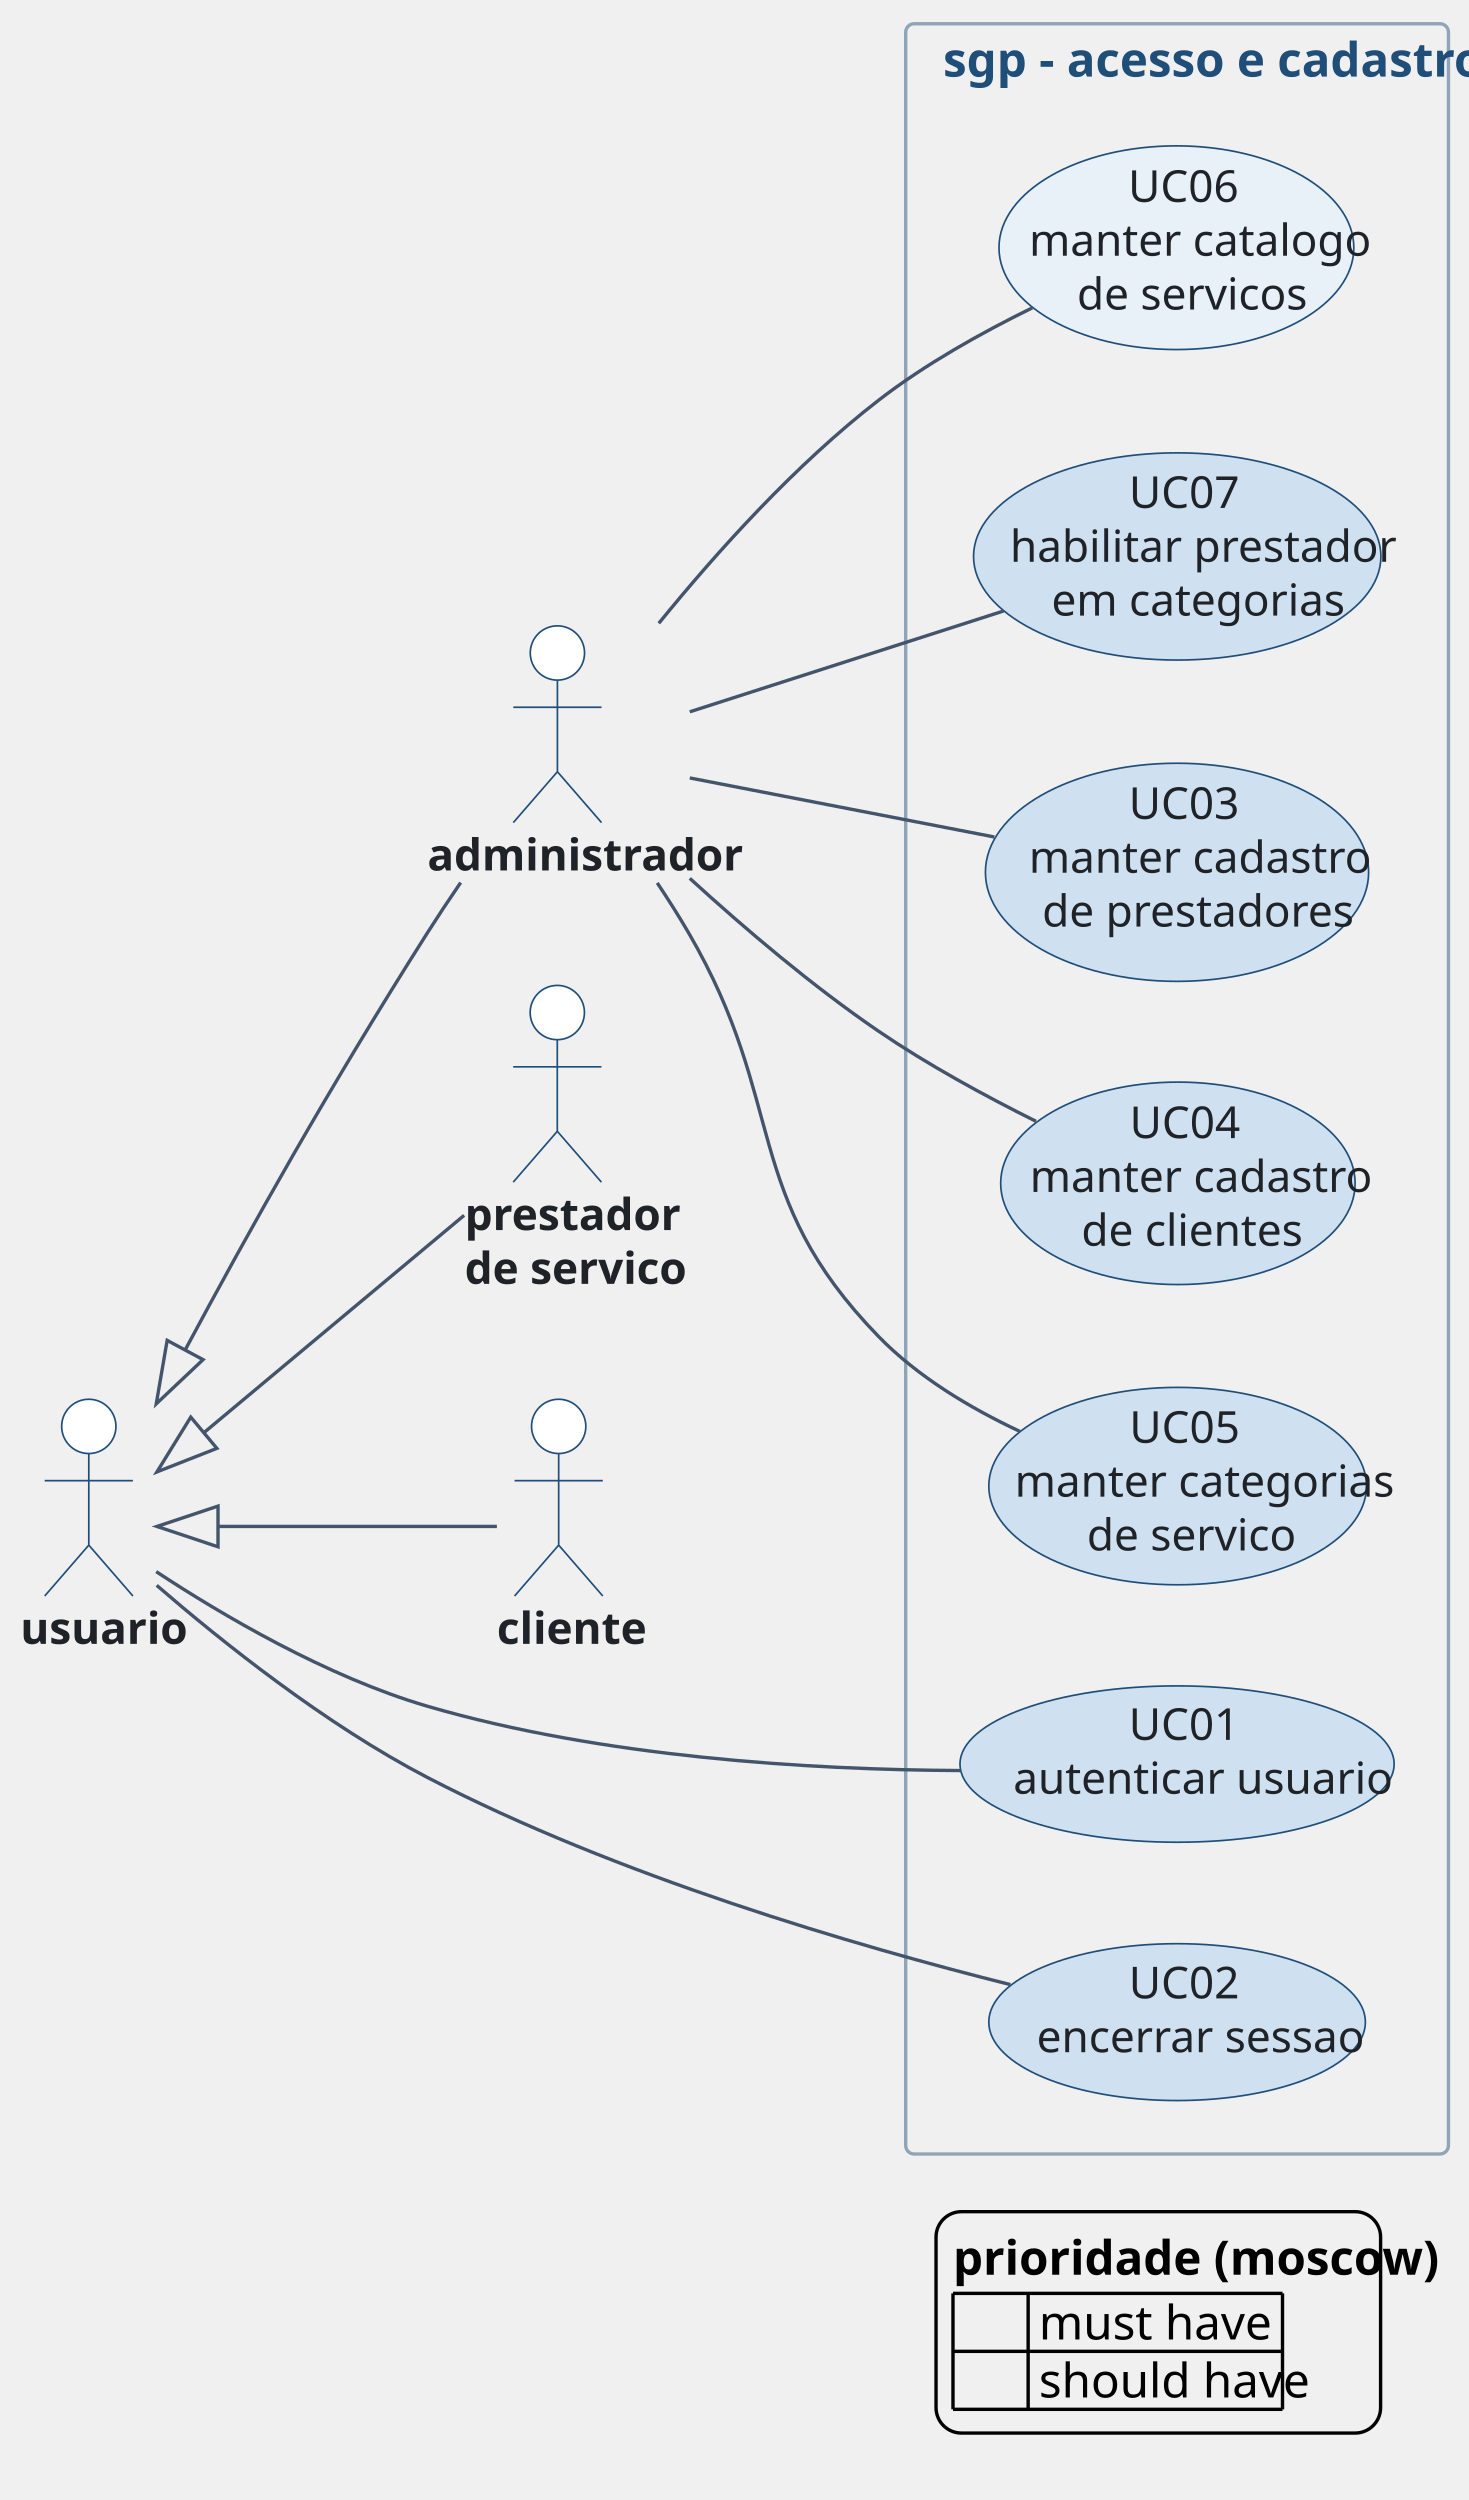
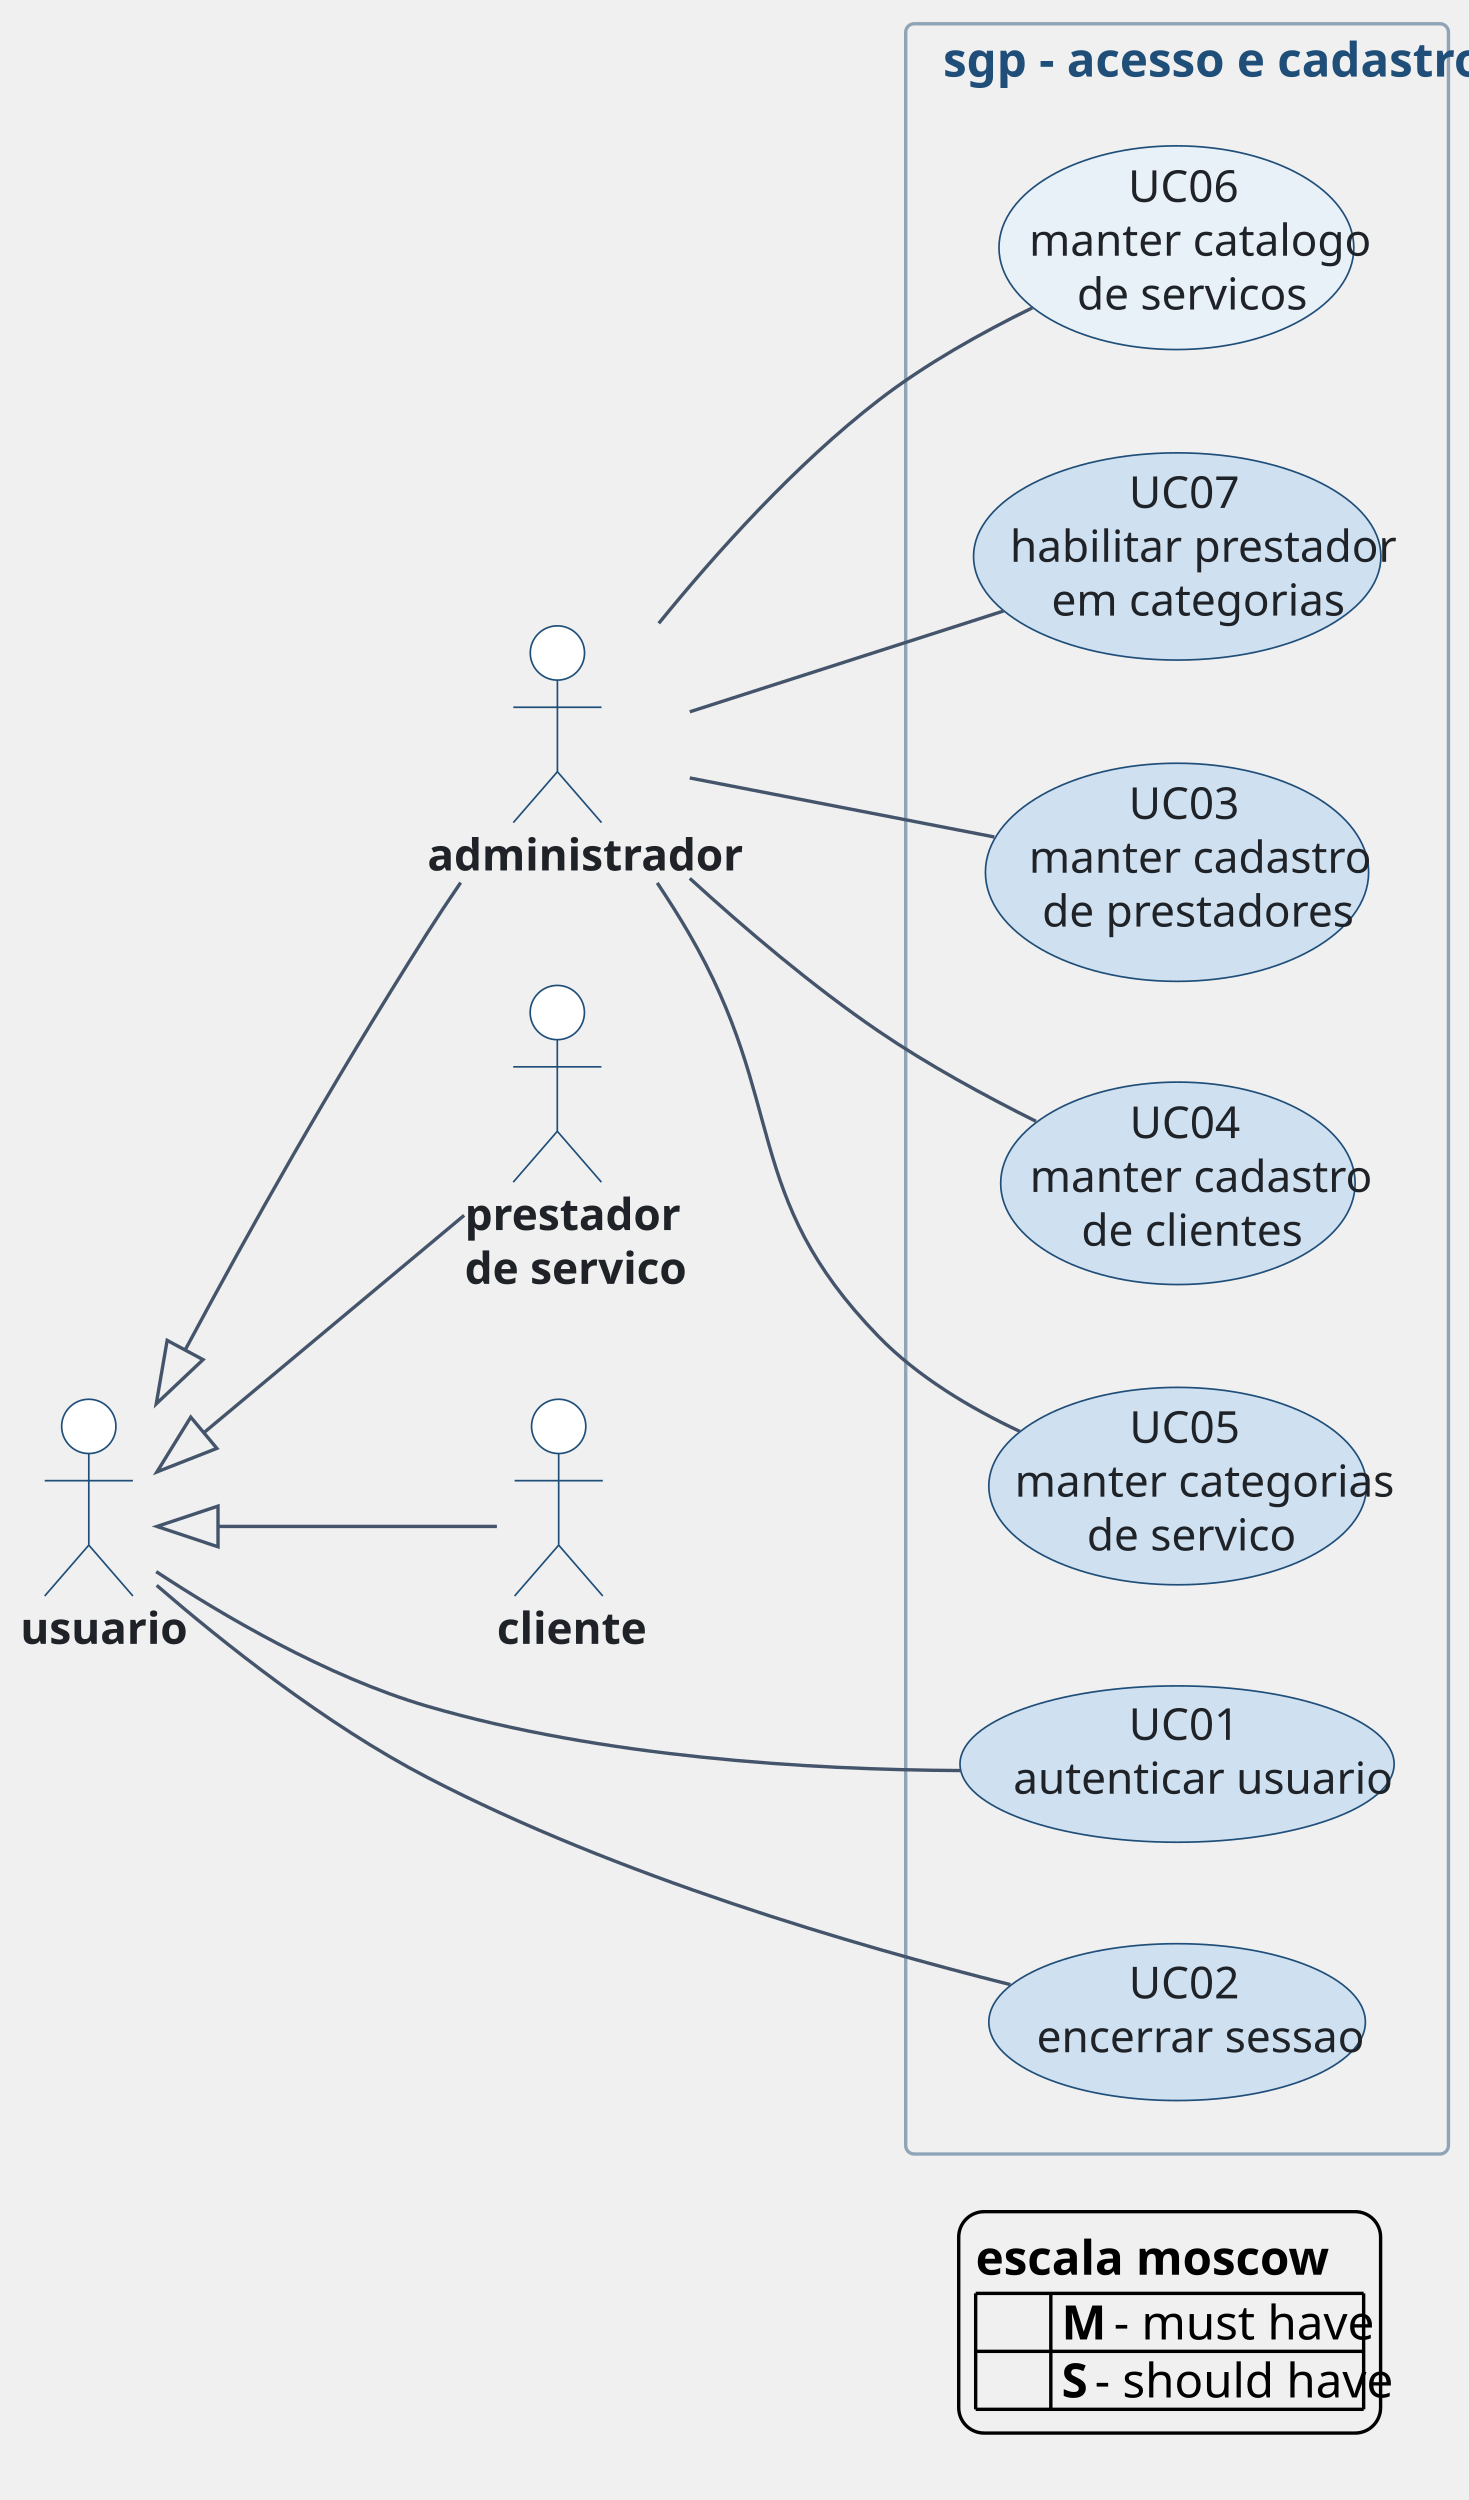
<svg xmlns="http://www.w3.org/2000/svg" contentStyleType="text/css" data-diagram-type="DESCRIPTION" height="737px" preserveAspectRatio="none" style="width:433px;height:737px;background:#FFFFFF;" version="1.1" viewBox="0 0 433 737" width="433px" zoomAndPan="magnify">
  <defs>
-     <filter height="1" id="bh183f298w0ph0" width="1" x="0" y="0">
+     <filter height="1" id="b1t70mpg414oc20" width="1" x="0" y="0">
      <feFlood flood-color="#CFE0F0" result="flood" />
      <feComposite in="SourceGraphic" in2="flood" operator="over" />
    </filter>
-     <filter height="1" id="bh183f298w0ph1" width="1" x="0" y="0">
+     <filter height="1" id="b1t70mpg414oc21" width="1" x="0" y="0">
      <feFlood flood-color="#E8F0F8" result="flood" />
      <feComposite in="SourceGraphic" in2="flood" operator="over" />
    </filter>
  </defs>
  <g>
    <g class="cluster" data-qualified-name="sgp - acesso e cadastros" data-source-line="14" id="ent0009">
      <rect fill="none" height="628" rx="2.5" ry="2.5" style="stroke:#90A4B8;stroke-width:1;" width="160" x="267" y="7" />
      <text fill="#1F4E79" font-family="Calibri" font-size="14" font-weight="bold" lengthAdjust="spacing" textLength="137.963" x="278.019" y="22.59">sgp - acesso e cadastros</text>
    </g>
    <g class="entity" data-qualified-name="sgp - acesso e cadastros.UC01" data-source-line="15" id="ent0010">
      <ellipse cx="347" cy="520.045" fill="#CFE0F0" rx="64.001" ry="23.045" style="stroke:#1F4E79;stroke-width:0.5;" />
      <text fill="#1F2328" font-family="Calibri" font-size="13" lengthAdjust="spacing" textLength="28.45" x="332.775" y="512.922">UC01</text>
      <text fill="#1F2328" font-family="Calibri" font-size="13" lengthAdjust="spacing" textLength="96.586" x="298.707" y="528.791">autenticar usuario</text>
    </g>
    <g class="entity" data-qualified-name="sgp - acesso e cadastros.UC02" data-source-line="16" id="ent0011">
      <ellipse cx="347.011" cy="596.121" fill="#CFE0F0" rx="55.511" ry="23.121" style="stroke:#1F4E79;stroke-width:0.5;" />
      <text fill="#1F2328" font-family="Calibri" font-size="13" lengthAdjust="spacing" textLength="28.45" x="332.786" y="589.121">UC02</text>
      <text fill="#1F2328" font-family="Calibri" font-size="13" lengthAdjust="spacing" textLength="82.831" x="305.596" y="604.991">encerrar sessao</text>
    </g>
    <g class="entity" data-qualified-name="sgp - acesso e cadastros.UC03" data-source-line="17" id="ent0012">
      <ellipse cx="346.986" cy="257.153" fill="#CFE0F0" rx="56.486" ry="32.153" style="stroke:#1F4E79;stroke-width:0.5;" />
      <text fill="#1F2328" font-family="Calibri" font-size="13" lengthAdjust="spacing" textLength="28.45" x="332.761" y="241.419">UC03</text>
      <text fill="#1F2328" font-family="Calibri" font-size="13" lengthAdjust="spacing" textLength="87.344" x="303.314" y="257.288">manter cadastro</text>
      <text fill="#1F2328" font-family="Calibri" font-size="13" lengthAdjust="spacing" textLength="79.504" x="307.234" y="273.157">de prestadores</text>
    </g>
    <g class="entity" data-qualified-name="sgp - acesso e cadastros.UC04" data-source-line="18" id="ent0013">
      <ellipse cx="347.247" cy="348.843" fill="#CFE0F0" rx="52.247" ry="29.843" style="stroke:#1F4E79;stroke-width:0.5;" />
      <text fill="#1F2328" font-family="Calibri" font-size="13" lengthAdjust="spacing" textLength="28.45" x="333.022" y="335.513">UC04</text>
      <text fill="#1F2328" font-family="Calibri" font-size="13" lengthAdjust="spacing" textLength="87.344" x="303.575" y="351.382">manter cadastro</text>
      <text fill="#1F2328" font-family="Calibri" font-size="13" lengthAdjust="spacing" textLength="56.907" x="318.794" y="367.252">de clientes</text>
    </g>
    <g class="entity" data-qualified-name="sgp - acesso e cadastros.UC05" data-source-line="19" id="ent0014">
      <ellipse cx="347.174" cy="438.099" fill="#CFE0F0" rx="55.674" ry="29.099" style="stroke:#1F4E79;stroke-width:0.5;" />
      <text fill="#1F2328" font-family="Calibri" font-size="13" lengthAdjust="spacing" textLength="28.45" x="332.949" y="425.339">UC05</text>
      <text fill="#1F2328" font-family="Calibri" font-size="13" lengthAdjust="spacing" textLength="96.085" x="299.132" y="441.208">manter categorias</text>
      <text fill="#1F2328" font-family="Calibri" font-size="13" lengthAdjust="spacing" textLength="53.53" x="320.409" y="457.077">de servico</text>
    </g>
    <g class="entity" data-qualified-name="sgp - acesso e cadastros.UC06" data-source-line="20" id="ent0015">
      <ellipse cx="346.804" cy="73.025" fill="#E8F0F8" rx="52.304" ry="30.025" style="stroke:#1F4E79;stroke-width:0.5;" />
      <text fill="#1F2328" font-family="Calibri" font-size="13" lengthAdjust="spacing" textLength="28.45" x="332.579" y="59.518">UC06</text>
      <text fill="#1F2328" font-family="Calibri" font-size="13" lengthAdjust="spacing" textLength="86.855" x="303.376" y="75.388">manter catalogo</text>
      <text fill="#1F2328" font-family="Calibri" font-size="13" lengthAdjust="spacing" textLength="58.614" x="317.497" y="91.257">de servicos</text>
    </g>
    <g class="entity" data-qualified-name="sgp - acesso e cadastros.UC07" data-source-line="21" id="ent0016">
      <ellipse cx="347.046" cy="164.043" fill="#CFE0F0" rx="60.047" ry="30.543" style="stroke:#1F4E79;stroke-width:0.5;" />
      <text fill="#1F2328" font-family="Calibri" font-size="13" lengthAdjust="spacing" textLength="28.45" x="332.821" y="149.739">UC07</text>
      <text fill="#1F2328" font-family="Calibri" font-size="13" lengthAdjust="spacing" textLength="98.605" x="297.744" y="165.608">habilitar prestador</text>
      <text fill="#1F2328" font-family="Calibri" font-size="13" lengthAdjust="spacing" textLength="74.141" x="309.976" y="181.477">em categorias</text>
    </g>
    <g class="entity" data-qualified-name="USR" data-source-line="5" id="ent0002">
      <ellipse cx="26.179" cy="420.5" fill="#FFFFFF" rx="8" ry="8" style="stroke:#1F4E79;stroke-width:0.5;" />
      <path d="M26.179,428.5 L26.179,455.5 M13.179,436.5 L39.179,436.5 M26.179,455.5 L13.179,470.5 M26.179,455.5 L39.179,470.5" fill="none" style="stroke:#1F4E79;stroke-width:0.5;" />
      <text fill="#1F2328" font-family="Calibri" font-size="13" font-weight="bold" lengthAdjust="spacing" textLength="40.358" x="6" y="484.619">usuario</text>
    </g>
    <g class="entity" data-qualified-name="ADM" data-source-line="6" id="ent0003">
      <ellipse cx="164.324" cy="192.5" fill="#FFFFFF" rx="8" ry="8" style="stroke:#1F4E79;stroke-width:0.5;" />
      <path d="M164.324,200.5 L164.324,227.5 M151.324,208.5 L177.324,208.5 M164.324,227.5 L151.324,242.5 M164.324,227.5 L177.324,242.5" fill="none" style="stroke:#1F4E79;stroke-width:0.5;" />
      <text fill="#1F2328" font-family="Calibri" font-size="13" font-weight="bold" lengthAdjust="spacing" textLength="76.648" x="126" y="256.619">administrador</text>
    </g>
    <g class="entity" data-qualified-name="PRE" data-source-line="7" id="ent0004">
      <ellipse cx="164.292" cy="298.5" fill="#FFFFFF" rx="8" ry="8" style="stroke:#1F4E79;stroke-width:0.5;" />
      <path d="M164.292,306.5 L164.292,333.5 M151.292,314.5 L177.292,314.5 M164.292,333.5 L151.292,348.5 M164.292,333.5 L177.292,348.5" fill="none" style="stroke:#1F4E79;stroke-width:0.5;" />
      <text fill="#1F2328" font-family="Calibri" font-size="13" font-weight="bold" lengthAdjust="spacing" textLength="52.838" x="137" y="362.619">prestador</text>
      <text fill="#1F2328" font-family="Calibri" font-size="13" font-weight="bold" lengthAdjust="spacing" textLength="54.584" x="137" y="378.488">de servico</text>
    </g>
    <g class="entity" data-qualified-name="CLI" data-source-line="8" id="ent0005">
      <ellipse cx="164.699" cy="420.5" fill="#FFFFFF" rx="8" ry="8" style="stroke:#1F4E79;stroke-width:0.5;" />
      <path d="M164.699,428.5 L164.699,455.5 M151.699,436.5 L177.699,436.5 M164.699,455.5 L151.699,470.5 M164.699,455.5 L177.699,470.5" fill="none" style="stroke:#1F4E79;stroke-width:0.5;" />
      <text fill="#1F2328" font-family="Calibri" font-size="13" font-weight="bold" lengthAdjust="spacing" textLength="36.398" x="146.5" y="484.619">cliente</text>
    </g>
    <g class="link" data-entity-1="ent0002" data-entity-2="ent0003" data-link-type="extension" data-source-line="10" id="lnk6">
      <path d="M54.569,397.988 C73.789,362.158 96.27,321.87 126,275 C129.08,270.15 132.42,265.12 135.8,260.19" fill="none" id="USR-backto-ADM" style="stroke:#44546A;stroke-width:1;" />
      <polygon fill="none" points="46.06,413.85,59.856,400.824,49.281,395.152,46.06,413.85" style="stroke:#44546A;stroke-width:1;" />
    </g>
    <g class="link" data-entity-1="ent0002" data-entity-2="ent0004" data-link-type="extension" data-source-line="11" id="lnk7">
      <path d="M60.086,422.372 C83.746,402.612 110.2,380.52 136.83,358.28" fill="none" id="USR-backto-PRE" style="stroke:#44546A;stroke-width:1;" />
      <polygon fill="none" points="46.27,433.91,63.932,426.977,56.239,417.767,46.27,433.91" style="stroke:#44546A;stroke-width:1;" />
    </g>
    <g class="link" data-entity-1="ent0002" data-entity-2="ent0005" data-link-type="extension" data-source-line="12" id="lnk8">
      <path d="M64.27,450 C91.02,450 120.99,450 146.48,450" fill="none" id="USR-backto-CLI" style="stroke:#44546A;stroke-width:1;" />
      <polygon fill="none" points="46.27,450,64.27,456,64.27,444,46.27,450" style="stroke:#44546A;stroke-width:1;" />
    </g>
    <g class="link" data-entity-1="ent0002" data-entity-2="ent0010" data-link-type="association" data-source-line="24" id="lnk17">
      <path d="M46.05,463.32 C65.26,475.97 96.25,494.3 126,503 C177.48,518.04 238.45,521.72 283.13,521.96" fill="none" id="USR-UC01" style="stroke:#44546A;stroke-width:1;" />
    </g>
    <g class="link" data-entity-1="ent0002" data-entity-2="ent0011" data-link-type="association" data-source-line="25" id="lnk18">
      <path d="M46.19,467.36 C65.25,483.85 95.91,508.37 126,524 C181.99,553.08 252.05,573.58 297.86,585.07" fill="none" id="USR-UC02" style="stroke:#44546A;stroke-width:1;" />
    </g>
    <g class="link" data-entity-1="ent0003" data-entity-2="ent0012" data-link-type="association" data-source-line="26" id="lnk19">
      <path d="M203.34,229.34 C229.39,234.39 264.36,241.17 293.15,246.75" fill="none" id="ADM-UC03" style="stroke:#44546A;stroke-width:1;" />
    </g>
    <g class="link" data-entity-1="ent0003" data-entity-2="ent0013" data-link-type="association" data-source-line="27" id="lnk20">
      <path d="M203.35,258.94 C219.72,273.9 239.56,290.74 259,304 C273.47,313.87 290.38,323.08 305.42,330.57" fill="none" id="ADM-UC04" style="stroke:#44546A;stroke-width:1;" />
    </g>
    <g class="link" data-entity-1="ent0003" data-entity-2="ent0014" data-link-type="association" data-source-line="28" id="lnk21">
      <path d="M193.75,260.27 C197,265.14 200.16,270.13 203,275 C232.44,325.5 218.26,352.09 259,394 C270.56,405.89 286.02,415.13 300.7,422" fill="none" id="ADM-UC05" style="stroke:#44546A;stroke-width:1;" />
    </g>
    <g class="link" data-entity-1="ent0003" data-entity-2="ent0015" data-link-type="association" data-source-line="29" id="lnk22">
      <path d="M194.21,183.75 C211.4,162.6 234.6,136.86 259,118 C272.72,107.39 289.32,98.1 304.33,90.75" fill="none" id="ADM-UC06" style="stroke:#44546A;stroke-width:1;" />
    </g>
    <g class="link" data-entity-1="ent0003" data-entity-2="ent0016" data-link-type="association" data-source-line="30" id="lnk23">
      <path d="M203.34,209.84 C230.22,201.2 266.59,189.52 295.87,180.11" fill="none" id="ADM-UC07" style="stroke:#44546A;stroke-width:1;" />
    </g>
    <g class="legend" data-source-line="33">
-       <rect fill="none" height="65.269" rx="7.5" ry="7.5" style="stroke:#000000;stroke-width:1;" width="131.058" x="275.942" y="652" />
-       <text fill="#000000" font-family="Calibri" font-size="14" font-weight="bold" lengthAdjust="spacing" textLength="121.058" x="280.942" y="670.59">prioridade (moscow)</text>
-       <text fill="#000000" filter="url(#bh183f298w0ph0)" font-family="Calibri" font-size="14" lengthAdjust="spacing" textLength="22.155" x="280.942" y="689.68">       </text>
-       <text fill="#000000" font-family="Calibri" font-size="14" lengthAdjust="spacing" textLength="59.22" x="306.263" y="689.68">must have</text>
-       <text fill="#000000" filter="url(#bh183f298w0ph1)" font-family="Calibri" font-size="14" lengthAdjust="spacing" textLength="22.155" x="280.942" y="706.769">       </text>
-       <text fill="#000000" font-family="Calibri" font-size="14" lengthAdjust="spacing" textLength="68.653" x="306.263" y="706.769">should have</text>
-       <line style="stroke:#000000;stroke-width:1;" x1="280.942" x2="378.081" y1="676.09" y2="676.09" />
-       <line style="stroke:#000000;stroke-width:1;" x1="280.942" x2="378.081" y1="693.18" y2="693.18" />
-       <line style="stroke:#000000;stroke-width:1;" x1="280.942" x2="378.081" y1="710.269" y2="710.269" />
-       <line style="stroke:#000000;stroke-width:1;" x1="280.942" x2="280.942" y1="676.09" y2="710.269" />
-       <line style="stroke:#000000;stroke-width:1;" x1="303.098" x2="303.098" y1="676.09" y2="710.269" />
-       <line style="stroke:#000000;stroke-width:1;" x1="378.081" x2="378.081" y1="676.09" y2="710.269" />
+       <rect fill="none" height="65.269" rx="7.5" ry="7.5" style="stroke:#000000;stroke-width:1;" width="124.372" x="282.628" y="652" />
+       <text fill="#000000" font-family="Calibri" font-size="14" font-weight="bold" lengthAdjust="spacing" textLength="87.233" x="287.628" y="670.59">escala moscow</text>
+       <text fill="#000000" filter="url(#b1t70mpg414oc20)" font-family="Calibri" font-size="14" lengthAdjust="spacing" textLength="22.155" x="287.628" y="689.68">       </text>
+       <text fill="#000000" font-family="Calibri" font-size="14" lengthAdjust="spacing" textLength="3.165" x="309.783" y="689.68"> </text>
+       <text fill="#000000" font-family="Calibri" font-size="14" font-weight="bold" lengthAdjust="spacing" textLength="12.236" x="312.948" y="689.68">M</text>
+       <text fill="#000000" font-family="Calibri" font-size="14" lengthAdjust="spacing" textLength="66.671" x="328.35" y="689.68">- must have</text>
+       <text fill="#000000" filter="url(#b1t70mpg414oc21)" font-family="Calibri" font-size="14" lengthAdjust="spacing" textLength="22.155" x="287.628" y="706.769">       </text>
+       <text fill="#000000" font-family="Calibri" font-size="14" lengthAdjust="spacing" textLength="3.165" x="309.783" y="706.769"> </text>
+       <text fill="#000000" font-family="Calibri" font-size="14" font-weight="bold" lengthAdjust="spacing" textLength="6.617" x="312.948" y="706.769">S</text>
+       <text fill="#000000" font-family="Calibri" font-size="14" lengthAdjust="spacing" textLength="76.105" x="322.731" y="706.769">- should have</text>
+       <line style="stroke:#000000;stroke-width:1;" x1="287.628" x2="402" y1="676.09" y2="676.09" />
+       <line style="stroke:#000000;stroke-width:1;" x1="287.628" x2="402" y1="693.18" y2="693.18" />
+       <line style="stroke:#000000;stroke-width:1;" x1="287.628" x2="402" y1="710.269" y2="710.269" />
+       <line style="stroke:#000000;stroke-width:1;" x1="287.628" x2="287.628" y1="676.09" y2="710.269" />
+       <line style="stroke:#000000;stroke-width:1;" x1="309.783" x2="309.783" y1="676.09" y2="710.269" />
+       <line style="stroke:#000000;stroke-width:1;" x1="402" x2="402" y1="676.09" y2="710.269" />
    </g>
  </g>
</svg>
